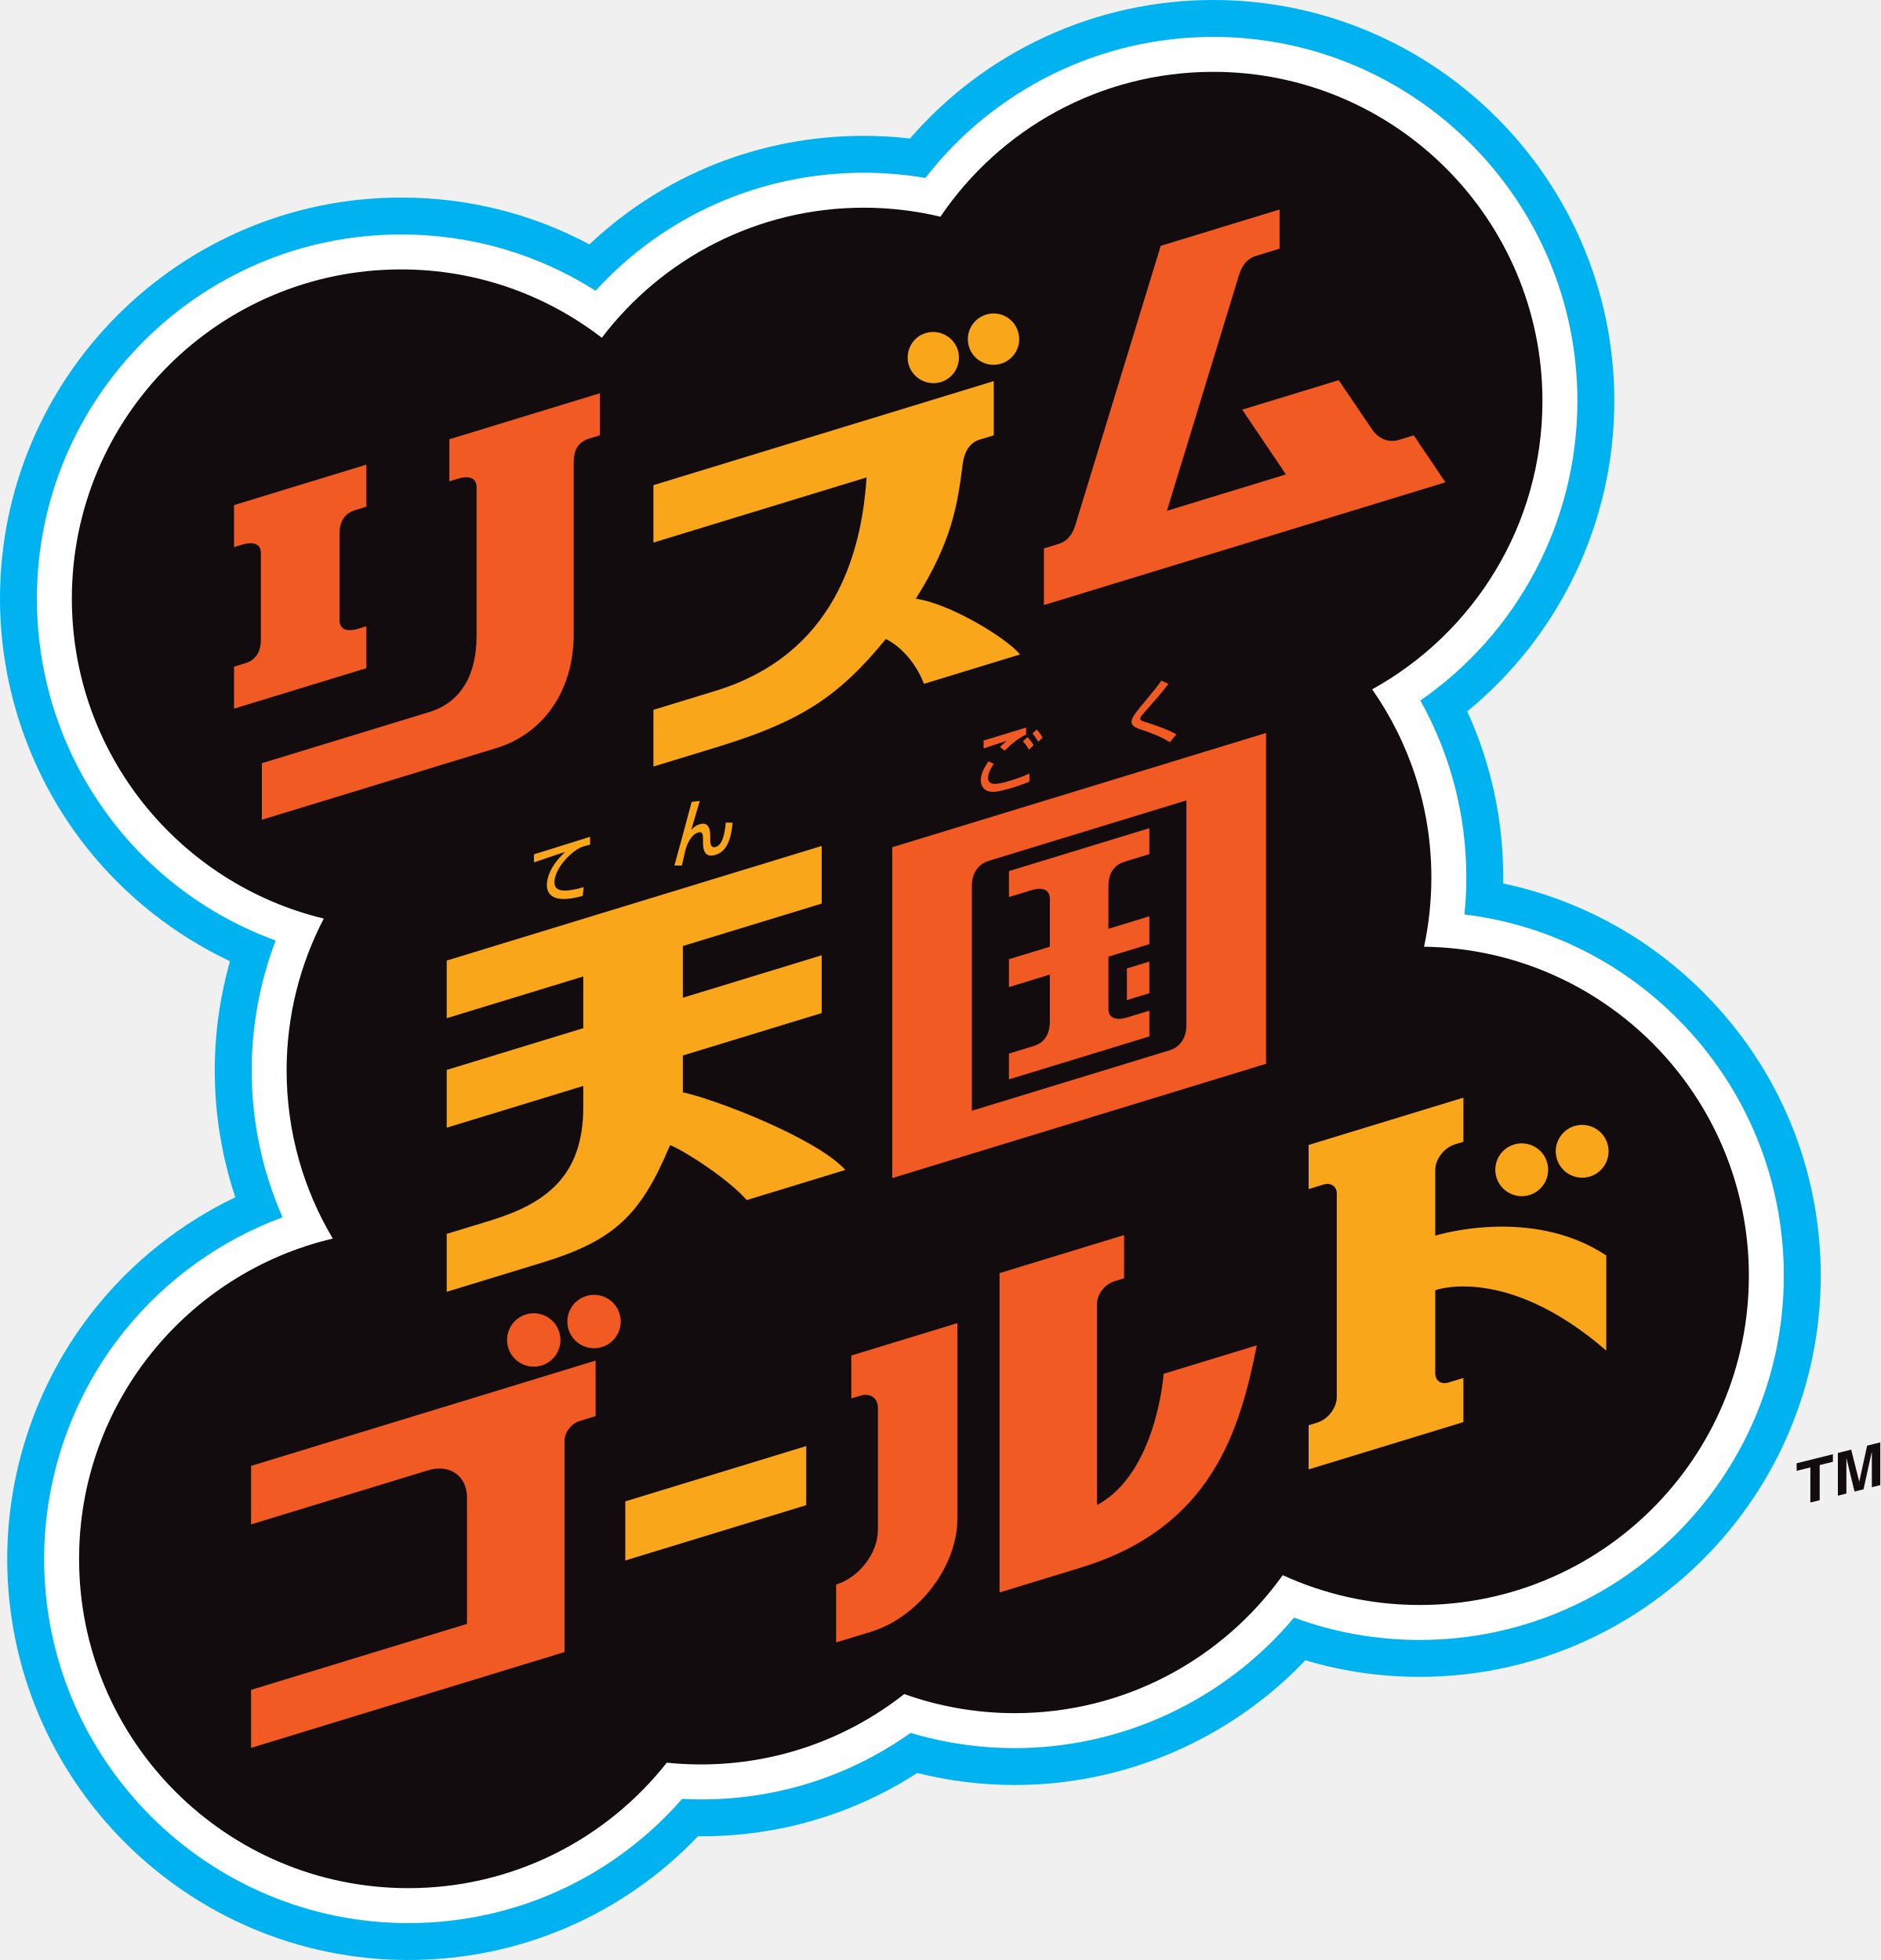
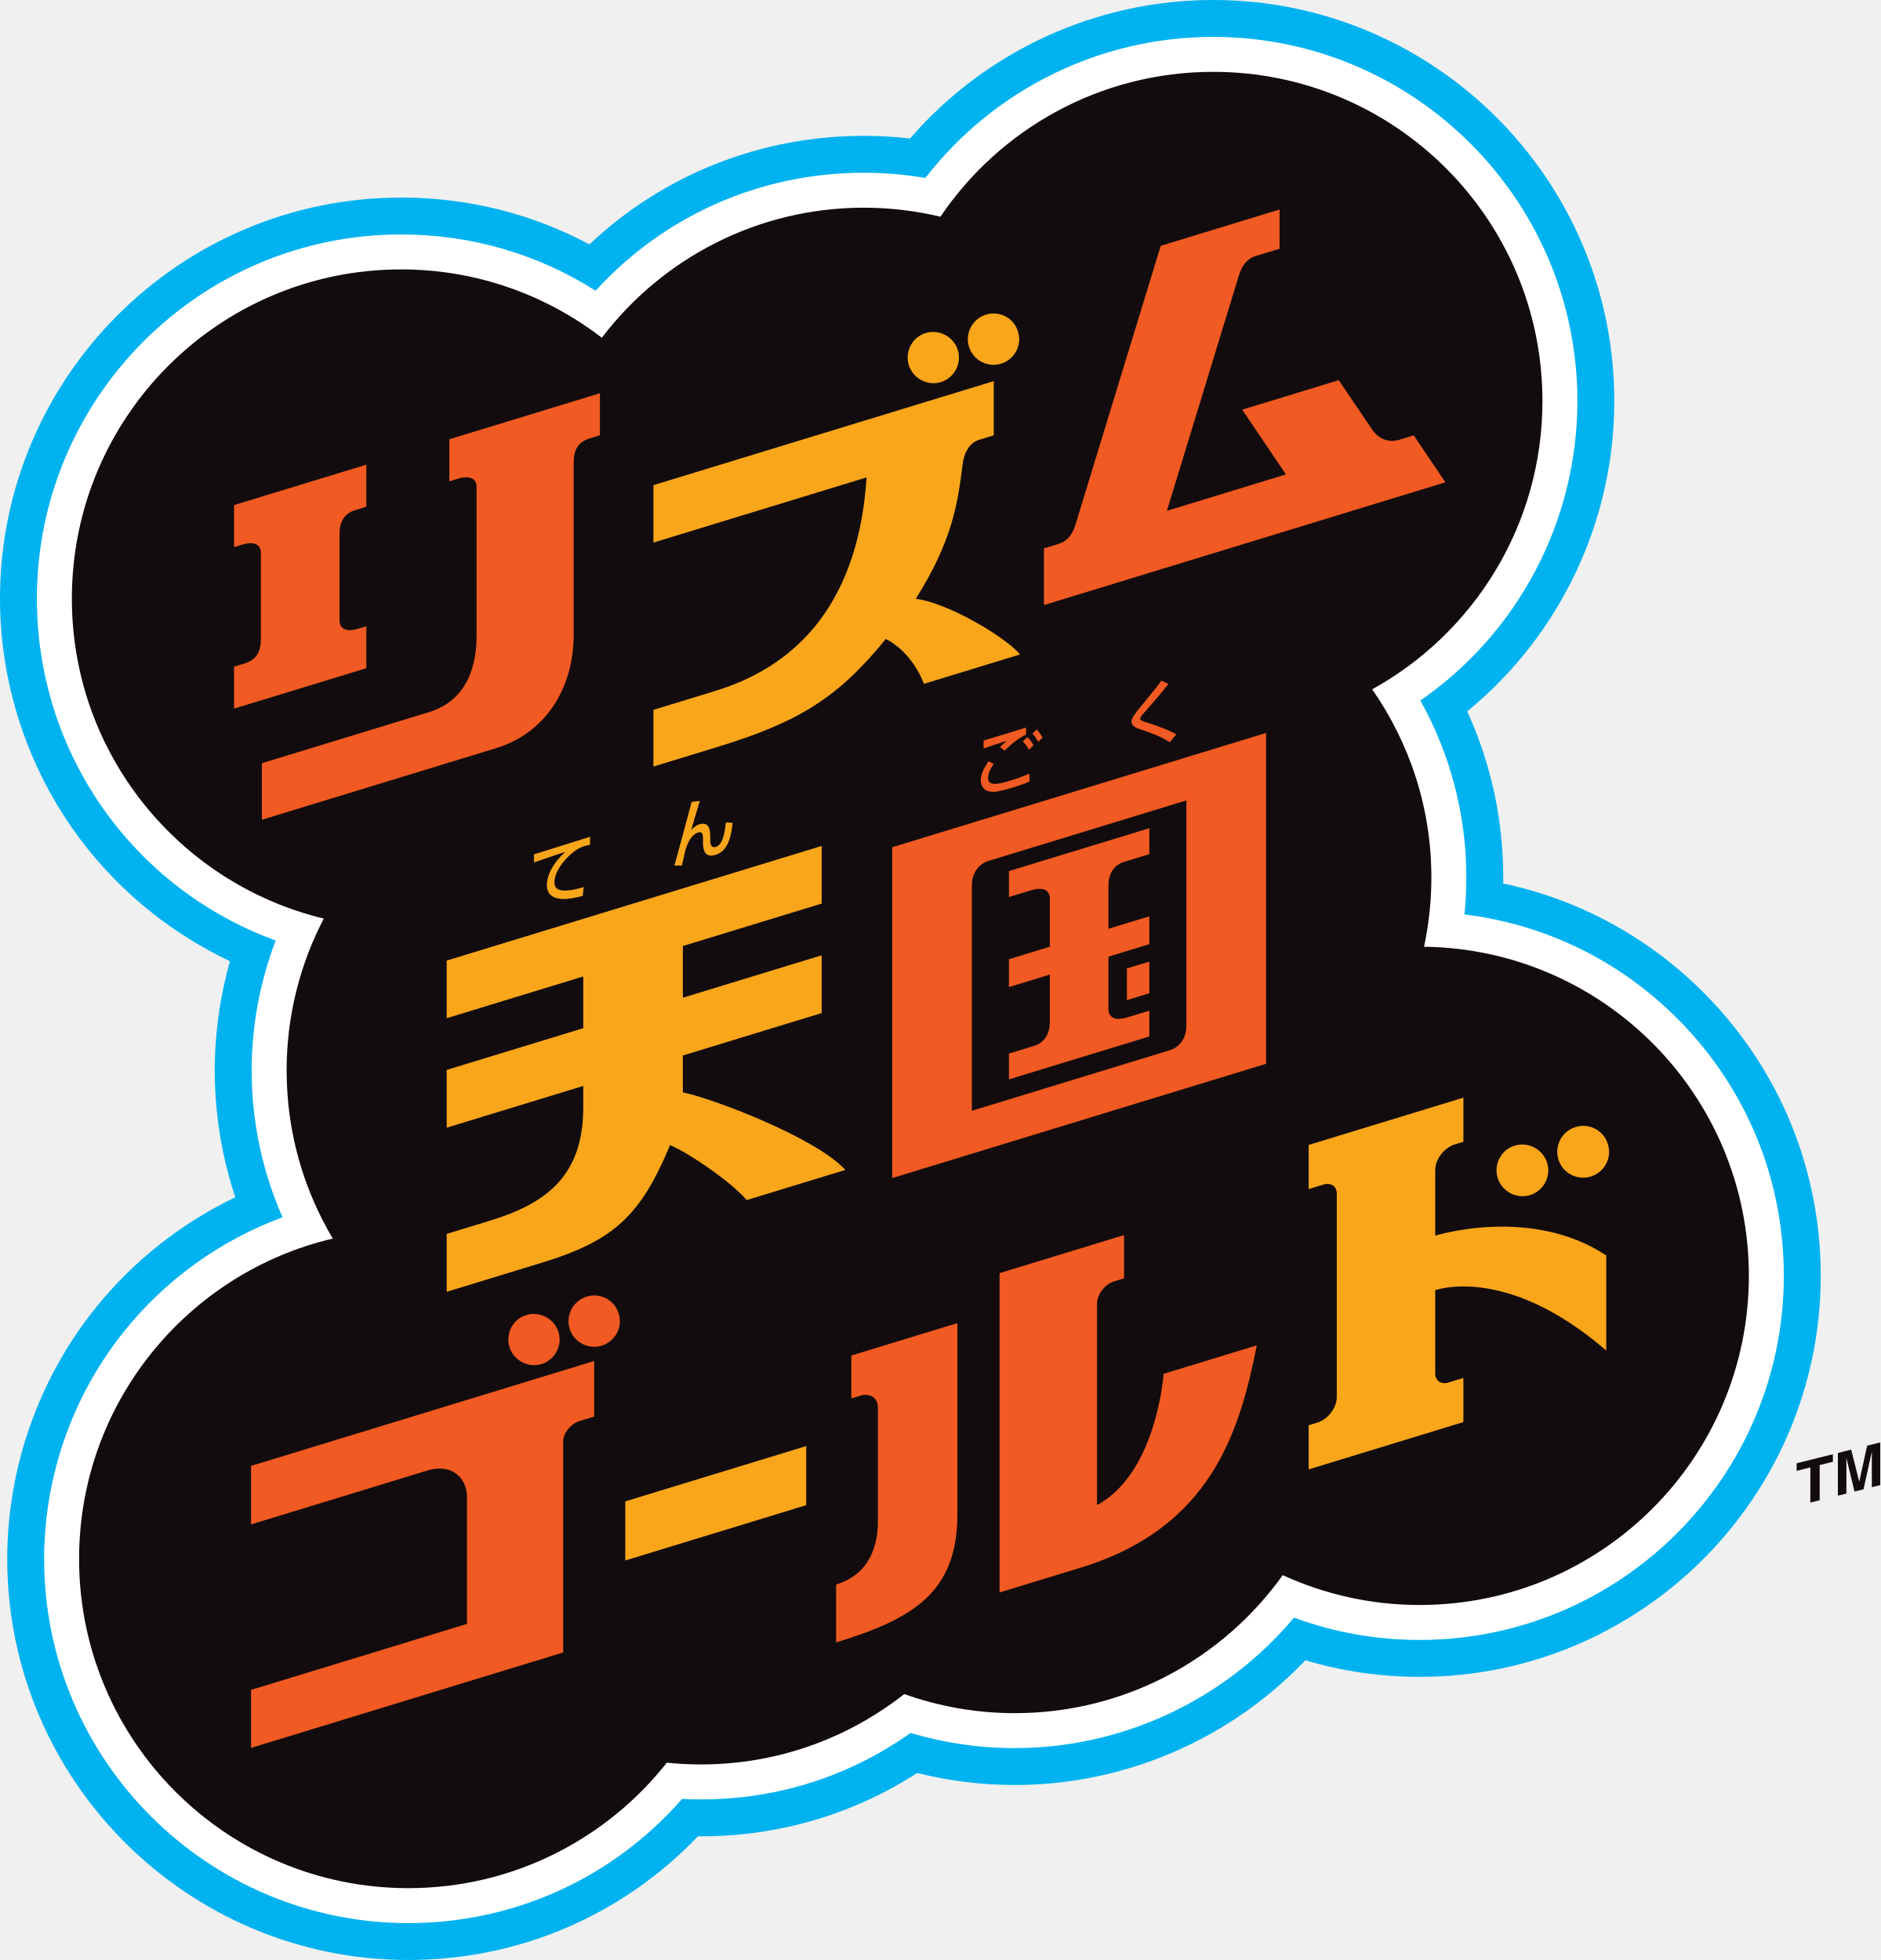
- <svg xmlns="http://www.w3.org/2000/svg" version="1.1" id="svg2" width="666.667" height="695.008" viewBox="0 0 666.667 695.008">
-   <defs id="defs6">
+ <svg xmlns="http://www.w3.org/2000/svg" version="1.1" id="svg1" width="666.667" height="695.008" viewBox="0 0 666.667 695.008">
+   <defs id="defs1">
+     <clipPath clipPathUnits="userSpaceOnUse" id="clipPath2">
+       <path d="M 0,521.256 H 500 V 0 H 0 Z" transform="translate(-453.3925,-256.8999)" id="path2" />
+     </clipPath>
+     <clipPath clipPathUnits="userSpaceOnUse" id="clipPath4">
+       <path d="M 0,521.256 H 500 V 0 H 0 Z" transform="translate(-446.412,-250.0034)" id="path4" />
+     </clipPath>
+     <clipPath clipPathUnits="userSpaceOnUse" id="clipPath6">
+       <path d="M 0,521.256 H 500 V 0 H 0 Z" transform="translate(-378.6815,-269.479)" id="path6" />
+     </clipPath>
+     <clipPath clipPathUnits="userSpaceOnUse" id="clipPath8">
+       <path d="M 0,521.256 H 500 V 0 H 0 Z" transform="translate(-406.8407,-203.4126)" id="path8" />
+     </clipPath>
+     <clipPath clipPathUnits="userSpaceOnUse" id="clipPath10">
+       <path d="M 0,521.256 H 500 V 0 H 0 Z" transform="translate(-309.4306,-155.8921)" id="path10" />
+     </clipPath>
+     <clipPath clipPathUnits="userSpaceOnUse" id="clipPath12">
+       <path d="M 0,521.256 H 500 V 0 H 0 Z" transform="translate(-166.2768,-121.9673)" id="path12" />
+     </clipPath>
+     <clipPath clipPathUnits="userSpaceOnUse" id="clipPath14">
+       <path d="M 0,521.256 H 500 V 0 H 0 Z" transform="translate(-66.7592,-115.8462)" id="path14" />
+     </clipPath>
    <clipPath clipPathUnits="userSpaceOnUse" id="clipPath16">
-       <path d="M 0,521.256 H 500 V 0 H 0 Z" id="path14" />
+       <path d="M 0,521.256 H 500 V 0 H 0 Z" transform="translate(-315.4833,-308.3911)" id="path16" />
+     </clipPath>
+     <clipPath clipPathUnits="userSpaceOnUse" id="clipPath18">
+       <path d="M 0,521.256 H 500 V 0 H 0 Z" transform="translate(-311.1103,-323.8657)" id="path18" />
+     </clipPath>
+     <clipPath clipPathUnits="userSpaceOnUse" id="clipPath20">
+       <path d="M 0,521.256 H 500 V 0 H 0 Z" transform="translate(-264.2724,-318.101)" id="path20" />
+     </clipPath>
+     <clipPath clipPathUnits="userSpaceOnUse" id="clipPath22">
+       <path d="M 0,521.256 H 500 V 0 H 0 Z" transform="translate(-181.5854,-230.7417)" id="path22" />
+     </clipPath>
+     <clipPath clipPathUnits="userSpaceOnUse" id="clipPath24">
+       <path d="M 0,521.256 H 500 V 0 H 0 Z" transform="translate(-186.0942,-308.2436)" id="path24" />
+     </clipPath>
+     <clipPath clipPathUnits="userSpaceOnUse" id="clipPath26">
+       <path d="M 0,521.256 H 500 V 0 H 0 Z" transform="translate(-156.9159,-298.7163)" id="path26" />
+     </clipPath>
+     <clipPath clipPathUnits="userSpaceOnUse" id="clipPath28">
+       <path d="M 0,521.256 H 500 V 0 H 0 Z" transform="translate(-375.9384,-405.4721)" id="path28" />
+     </clipPath>
+     <clipPath clipPathUnits="userSpaceOnUse" id="clipPath30">
+       <path d="M 0,521.256 H 500 V 0 H 0 Z" transform="translate(-243.5258,-362.019)" id="path30" />
+     </clipPath>
+     <clipPath clipPathUnits="userSpaceOnUse" id="clipPath32">
+       <path d="M 0,521.256 H 500 V 0 H 0 Z" transform="translate(-97.4179,-354.7085)" id="path32" />
+     </clipPath>
+     <clipPath clipPathUnits="userSpaceOnUse" id="clipPath34">
+       <path d="M 0,521.256 H 500 V 0 H 0 Z" transform="translate(-497.7616,-125.7339)" id="path34" />
    </clipPath>
  </defs>
-   <g id="g8" transform="matrix(1.333333,0,0,-1.333333,0,695.008)">
-     <g id="g10">
-       <g id="g12" clip-path="url(#clipPath16)">
-         <g id="g18" transform="translate(453.3918,256.8997)">
-           <path d="m 0,0 c -14.854,15.034 -33.424,25.12 -53.662,29.388 0.007,0.528 0.012,1.054 0.012,1.581 0,15.414 -3.275,30.409 -9.576,44.198 24.491,20.06 39.111,50.25 39.111,82.534 0,58.81 -47.846,106.656 -106.656,106.656 -31.173,0 -60.487,-13.572 -80.631,-36.837 -4.075,0.474 -8.167,0.711 -12.25,0.711 -27.581,0 -53.38,-10.351 -73.007,-28.878 -15.317,8.194 -32.347,12.463 -50.077,12.463 -58.81,0 -106.656,-47.845 -106.656,-106.655 0,-24.083 8.261,-47.692 23.262,-66.479 10.197,-12.771 23.248,-23.025 37.893,-29.959 -2.668,-9.432 -4.045,-19.235 -4.045,-29.058 0,-11.511 1.862,-22.895 5.464,-33.713 -14.354,-6.887 -27.154,-16.97 -37.211,-29.496 -15.116,-18.827 -23.441,-42.514 -23.441,-66.699 0,-58.811 47.846,-106.656 106.656,-106.656 29.401,0 56.948,11.875 77.022,32.902 0.266,-0.002 0.532,-0.004 0.797,-0.004 20.679,0 40.367,5.791 57.513,16.838 8.462,-2.124 17.158,-3.197 25.956,-3.197 29.321,0 57.262,12.183 77.258,33.172 9.817,-2.929 19.99,-4.407 30.391,-4.407 58.81,0 106.655,47.846 106.655,106.657 C 30.778,-46.698 19.848,-20.084 0,0" style="fill:#00b3f0;fill-opacity:1;fill-rule:nonzero;stroke:none" id="path20" />
-         </g>
-         <g id="g22" transform="translate(446.4124,250.0032)">
-           <path d="m 0,0 c -15.485,15.672 -35.419,25.423 -56.983,28.056 0.332,3.266 0.499,6.542 0.499,9.81 0,16.633 -4.2,32.73 -12.218,47.087 25.973,17.984 41.754,47.685 41.754,79.645 0,53.399 -43.445,96.843 -96.844,96.843 -30.077,0 -58.246,-13.915 -76.55,-37.52 -5.41,0.927 -10.881,1.395 -16.331,1.395 -27.496,0 -53.044,-11.335 -71.365,-31.383 -15.457,9.819 -33.166,14.968 -51.719,14.968 -53.399,0 -96.843,-43.444 -96.843,-96.843 0,-41.18 25.611,-77.139 63.493,-90.936 -4.196,-10.997 -6.383,-22.762 -6.383,-34.56 0,-13.492 2.816,-26.791 8.211,-39.037 -16.405,-6.058 -31.079,-16.565 -42.119,-30.316 -13.723,-17.091 -21.28,-38.597 -21.28,-60.556 0,-53.399 43.444,-96.843 96.844,-96.843 28.129,0 54.39,11.975 72.815,33.028 22.029,-1.127 43.046,5.015 60.762,17.55 8.98,-2.681 18.278,-4.038 27.71,-4.038 28.687,0 55.923,12.848 74.246,34.703 10.685,-3.945 21.889,-5.939 33.404,-5.939 53.399,0 96.841,43.445 96.841,96.844 C 27.944,-42.4 18.021,-18.236 0,0" style="fill:#ffffff;fill-opacity:1;fill-rule:nonzero;stroke:none" id="path24" />
-         </g>
-         <g id="g26" transform="translate(378.6819,269.4783)">
-           <path d="m 0,0 c 1.269,5.932 1.951,12.081 1.951,18.391 0,18.621 -5.832,35.871 -15.743,50.061 26.991,14.912 45.278,43.652 45.278,76.671 0,48.351 -39.196,87.546 -87.547,87.546 -30.187,0 -56.804,-15.279 -72.543,-38.525 -6.53,1.554 -13.333,2.401 -20.338,2.401 -28.447,0 -53.713,-13.577 -69.704,-34.593 -14.778,11.388 -33.281,18.177 -53.38,18.177 -48.351,0 -87.547,-39.195 -87.547,-87.546 0,-41.27 28.563,-75.848 66.994,-85.098 -6.302,-12.089 -9.885,-25.822 -9.885,-40.399 0,-16.335 4.487,-31.616 12.276,-44.703 -38.666,-9.081 -67.463,-43.768 -67.463,-85.206 0,-48.35 39.196,-87.547 87.547,-87.547 27.886,0 52.708,13.055 68.74,33.368 2.985,-0.308 6.013,-0.468 9.079,-0.468 20.412,0 39.177,7.005 54.066,18.716 9.192,-3.278 19.085,-5.076 29.403,-5.076 29.381,0 55.364,14.49 71.243,36.698 11.09,-5.079 23.411,-7.933 36.405,-7.933 48.352,0 87.548,39.196 87.548,87.548 C 86.38,-39.558 47.811,-0.627 0,0" style="fill:#130c0e;fill-opacity:1;fill-rule:nonzero;stroke:none" id="path28" />
-         </g>
-         <g id="g30" transform="translate(381.6594,192.6331)">
-           <path d="m 0,0 v 17.467 c 0,2.876 2.344,5.93 5.246,6.818 l 2.241,0.686 V 36.704 L -33.666,24.122 V 12.389 l 3.98,1.216 c 1.947,0.595 3.507,-0.492 3.507,-2.401 v -54.125 c 0,-2.876 -2.343,-5.931 -5.247,-6.818 l -2.24,-0.685 v -11.734 l 41.153,12.582 v 11.733 L 3.507,-39.06 C 1.561,-39.654 0,-38.567 0,-36.658 v 22.15 c 0,0 18.817,7.029 45.478,-16.049 V -5.272 C 25.453,8.025 0,0 0,0 m 41.121,15.726 c 3.709,1.133 5.796,5.059 4.662,8.767 -1.134,3.708 -5.058,5.795 -8.767,4.662 -3.708,-1.134 -5.795,-5.059 -4.662,-8.767 1.134,-3.708 5.059,-5.795 8.767,-4.662 M 16.284,15.475 c -1.134,3.708 0.953,7.633 4.661,8.767 3.708,1.133 7.634,-0.954 8.768,-4.662 1.134,-3.708 -0.953,-7.634 -4.662,-8.767 -3.708,-1.134 -7.633,0.954 -8.767,4.662" style="fill:#faa61a;fill-opacity:1;fill-rule:nonzero;stroke:none" id="path32" />
-         </g>
-         <g id="g34" transform="translate(309.4309,155.8919)">
-           <path d="m 0,0 c 0,0 -1.818,-26.432 -17.718,-34.897 v 53.484 c 0,2.557 2.061,5.245 4.618,6.027 l 2.583,0.789 V 36.902 L -43.625,26.78 v -84.925 l 21.577,6.597 c 34.67,10.6 42.277,36.171 46.831,59.125 z m -54.844,13.49 v -51.998 c 0,-12.731 -10.33,-26.224 -23.06,-30.117 l -9.187,-2.809 v 15.394 c 6.156,1.882 11.114,8.375 11.114,14.532 v 32.509 c 0,2.557 -2.055,3.985 -4.618,3.202 l -2.452,-0.75 V 4.868 Z" style="fill:#f15a22;fill-opacity:1;fill-rule:nonzero;stroke:none" id="path36" />
-         </g>
-         <g id="g38" transform="translate(166.2766,121.9671)">
-           <path d="M 0,0 V -15.712 L 48.11,-1.004 V 14.709 Z" style="fill:#faa61a;fill-opacity:1;fill-rule:nonzero;stroke:none" id="path40" />
-         </g>
-         <g id="g42" transform="translate(164.7532,171.8714)">
-           <path d="m 0,0 c -1.146,3.748 -5.113,5.857 -8.861,4.712 -3.748,-1.146 -5.857,-5.113 -4.711,-8.861 1.145,-3.748 5.113,-5.858 8.861,-4.711 C -0.963,-7.715 1.146,-3.747 0,0 m -97.994,-56.025 47.04,14.381 c 5.758,1.76 10.383,-1.467 10.383,-7.207 v -33.631 l -57.423,-17.556 v -15.42 l 83.356,25.485 v 56.176 c 10e-4,2.218 1.792,4.594 4.044,5.282 l 4.227,1.292 v 14.767 l -91.627,-28.013 z m 68.393,46.975 c -1.146,3.748 0.964,7.716 4.712,8.862 3.748,1.145 7.715,-0.964 8.861,-4.711 1.146,-3.748 -0.964,-7.716 -4.712,-8.862 -3.748,-1.146 -7.715,0.964 -8.861,4.711" style="fill:#f15a22;fill-opacity:1;fill-rule:nonzero;stroke:none" id="path44" />
-         </g>
-         <g id="g46" transform="translate(315.4836,308.3914)">
-           <path d="m 0,0 -52.536,-16.062 c -2.824,-0.854 -4.508,-3.33 -4.508,-6.57 v -59.903 l 52.535,16.062 c 2.613,0.783 4.509,3.1 4.509,6.57 z m 21.185,17.934 v -87.982 l -99.404,-30.39 v 87.982 z M -9.853,-51.284 v 8.417 l -5.965,-1.823 v -8.418 z m 0,-11.491 -37.329,-11.413 v 6.856 l 6.59,2.015 c 2.692,0.823 4.287,2.968 4.287,6.519 v 12.479 l -10.877,-3.325 v 7.408 l 10.877,3.326 v 12.779 c 0,1.483 -0.892,3.479 -5,2.223 l -5.877,-1.797 v 6.903 L -9.853,-7.39 v -6.902 l -6.517,-1.992 c -2.784,-0.852 -4.359,-2.927 -4.359,-6.526 v -11.338 l 10.876,3.325 v -7.408 l -10.876,-3.326 v -13.92 c 0,-2.191 1.683,-3.253 5.073,-2.217 l 5.803,1.775 z" style="fill:#f15a22;fill-opacity:1;fill-rule:nonzero;stroke:none" id="path48" />
-         </g>
-         <g id="g50" transform="translate(311.1106,323.8655)">
-           <path d="m 0,0 c -2.99,1.767 -4.459,2.257 -8.4,3.616 -0.816,0.299 -1.822,0.842 -1.822,1.821 0,0.952 0.979,2.257 2.148,3.67 4.621,5.574 4.703,5.737 5.79,7.259 l 1.876,-0.87 C -2.963,12.261 -3.426,11.772 -7.286,7.368 -7.667,6.96 -7.911,6.579 -7.911,6.253 c 0,-0.489 0.815,-0.734 1.305,-0.87 2.447,-0.707 6.633,-2.257 8.292,-3.289 z" style="fill:#f15a22;fill-opacity:1;fill-rule:nonzero;stroke:none" id="path52" />
-         </g>
-         <g id="g54" transform="translate(264.2727,318.1009)">
-           <path d="m 0,0 c -1.477,-1.986 -1.53,-3.408 -1.53,-3.757 0,-2.442 3.328,-1.476 5.904,-0.698 1.69,0.51 3.408,1.101 5.072,1.879 L 9.5,-4.669 C 8.909,-4.965 7.702,-5.475 5.019,-6.307 1.61,-7.326 0.134,-7.622 -1.342,-7.299 c -1.208,0.268 -2.12,1.422 -2.12,2.898 0,1.744 0.778,3.14 2.039,5.099 z M 8.588,9.662 V 7.81 C 6.414,6.736 4.857,5.475 2.871,3.516 L 1.637,4.482 C 2.2,5.072 2.308,5.18 3.435,6.092 L 3.408,6.119 C 1.073,5.368 -1.315,4.616 -2.711,4.106 v 2.121 c 0.51,0.133 2.657,0.777 3.543,1.046 z m 3.22,-3.785 c -0.751,1.342 -1.261,1.906 -1.53,2.201 l 1.127,1.073 C 12.157,8.374 12.693,7.488 12.989,7.004 Z M 9.366,3.784 C 8.775,4.777 8.427,5.26 7.729,5.985 L 8.937,7.112 C 9.634,6.468 10.198,5.636 10.573,4.938 Z" style="fill:#f15a22;fill-opacity:1;fill-rule:nonzero;stroke:none" id="path56" />
-         </g>
-         <g id="g58" transform="translate(181.5857,230.742)">
-           <path d="M 0,0 V 9.809 L 36.916,21.095 V 36.458 L 0,25.171 V 38.927 L 36.916,50.213 V 65.538 L -62.795,35.053 V 19.729 l 36.314,11.102 V 17.075 L -62.795,5.973 V -9.39 l 36.314,11.103 v -5.68 c 0,-18.193 -9.797,-25.552 -24.677,-30.112 l -11.637,-3.557 v -15.397 l 25.345,7.749 c 19.468,5.943 26.331,12.842 34.046,31.258 4.234,-1.683 15.734,-9.265 20.398,-14.612 l 26.214,8.013 C 35.365,-11.969 7.476,-1.465 0,0" style="fill:#faa61a;fill-opacity:1;fill-rule:nonzero;stroke:none" id="path60" />
-         </g>
-         <g id="g62" transform="translate(186.094,308.2439)">
-           <path d="m 0,0 c -0.374,-1.255 -1.976,-6.568 -2.27,-7.663 l 0.027,-0.026 c 0.347,0.4 1.015,1.121 2.19,1.495 2.723,0.801 2.829,-1.923 2.829,-3.418 v -0.801 c 0,-0.56 0,-2.242 1.469,-1.815 1.655,0.48 2.349,3.07 2.67,6.488 L 8.73,-5.794 c -0.454,-4.245 -1.415,-7.609 -4.645,-8.57 -3.204,-0.961 -3.231,2.269 -3.231,3.311 v 0.64 c 0,1.202 0.027,2.43 -1.281,2.03 -1.709,-0.508 -2.75,-2.537 -3.364,-4.539 -0.16,-0.694 -0.828,-3.658 -0.988,-4.272 l -1.976,0.027 c 1.015,3.551 3.444,12.628 4.592,16.926 z" style="fill:#faa61a;fill-opacity:1;fill-rule:nonzero;stroke:none" id="path64" />
-         </g>
-         <g id="g66" transform="translate(156.9163,298.7161)">
-           <path d="m 0,0 v -2.127 c -0.458,-0.081 -0.889,-0.162 -1.75,-0.431 -2.936,-0.862 -7.702,-5.736 -7.729,-9.506 -0.027,-2.127 1.777,-2.262 2.989,-2.235 1.077,0.027 2.639,0.269 4.793,0.915 l -0.269,-2.343 c -1.75,-0.458 -3.77,-0.888 -5.467,-0.808 -1.885,0.055 -4.066,0.862 -4.066,3.744 0.027,1.562 0.673,4.874 4.847,8.725 l -0.027,0.027 c -3.823,-1.266 -4.281,-1.4 -8.24,-2.774 v 2.154 c 0.7,0.189 5.655,1.751 7.702,2.397 z" style="fill:#faa61a;fill-opacity:1;fill-rule:nonzero;stroke:none" id="path68" />
-         </g>
-         <g id="g70" transform="translate(375.9377,405.4724)">
-           <path d="m 0,0 -3.87,-1.183 c -2.532,-0.782 -5.32,-0.028 -7.244,2.814 l -8.829,13.046 -25.66,-7.844 11.618,-17.223 -31.648,-9.676 19.154,62.65 c 0.837,2.738 2.327,4.455 4.367,5.094 l 6.439,1.968 v 10.421 l -31.605,-9.663 -22.743,-74.389 c -0.881,-2.882 -2.585,-4.327 -4.398,-4.882 l -3.919,-1.198 v -15.063 l 106.762,32.64 z" style="fill:#f15a22;fill-opacity:1;fill-rule:nonzero;stroke:none" id="path72" />
-         </g>
-         <g id="g74" transform="translate(243.5256,362.0188)">
-           <path d="m 0,0 c 9.719,15.411 11.096,25.107 12.469,35.788 0.48,3.864 2.319,5.861 4.399,6.497 l 3.867,1.183 V 57.879 L -69.764,30.211 V 14.944 l 56.677,17.328 c -1.306,-20.141 -8.535,-47.097 -40.263,-56.797 l -16.414,-5.018 v -15.075 l 16.778,5.131 c 21.717,6.638 32.202,13.017 45.01,28.788 3.306,-1.606 7.676,-5.54 10.153,-11.924 l 25.541,7.809 C 24.123,-10.4 8.854,-1.168 0,0 m 6.646,57.616 c 3.649,1.134 5.605,4.932 4.541,8.511 -1.134,3.58 -4.933,5.605 -8.512,4.541 -3.65,-1.064 -5.605,-4.932 -4.541,-8.511 1.134,-3.579 4.933,-5.605 8.512,-4.541 m 7.489,9.432 c -1.065,3.579 0.891,7.378 4.541,8.513 3.578,1.134 7.447,-0.892 8.511,-4.541 1.134,-3.579 -0.891,-7.378 -4.541,-8.512 -3.579,-1.064 -7.377,0.891 -8.511,4.54" style="fill:#faa61a;fill-opacity:1;fill-rule:nonzero;stroke:none" id="path76" />
-         </g>
-         <g id="g78" transform="translate(97.4182,354.7088)">
-           <path d="m 0,0 -2.13,-0.651 c -3.358,-1.027 -5.004,0.089 -5.004,2.201 v 22.977 c 0,3.088 1.122,5.433 4.245,6.388 L 0,31.798 V 42.976 L -35.179,32.22 V 21.044 l 2.137,0.652 c 3.368,1.03 4.998,-0.081 4.998,-2.18 V -3.461 c 0,-3.117 -1.124,-5.456 -4.239,-6.409 l -2.896,-0.885 V -21.91 L 0,-11.155 Z M 62.111,61.965 V 50.788 L 59.373,49.95 C 56.214,48.985 55.138,46.744 55.138,43.582 V -2.161 c 0,-14.969 -8.04,-26.454 -20.645,-30.264 l -62.27,-19.038 v 15.037 l 44.529,13.614 c 8.555,2.627 12.558,10.061 12.558,20.166 v 39.701 c 0,2.1 -1.638,3.204 -5.001,2.175 l -2.234,-0.683 v 11.178 z" style="fill:#f15a22;fill-opacity:1;fill-rule:nonzero;stroke:none" id="path80" />
-         </g>
-         <g id="g82" transform="translate(497.762,125.7337)">
-           <path d="M 0,0 V 9.492 L -2.213,-0.552 -4.608,-1.149 -6.769,7.805 V -1.687 L -9.033,-2.252 V 9.111 l 3.538,0.882 2.134,-8.481 0.026,0.007 2.081,9.532 3.492,0.87 V 0.558 Z m -16.353,-4.077 v 9.348 l -3.643,-0.909 v 2.009 l 9.637,2.402 V 6.765 L -13.871,5.89 v -9.348 z" style="fill:#130c0e;fill-opacity:1;fill-rule:nonzero;stroke:none" id="path84" />
-         </g>
-       </g>
-     </g>
+   <g id="layer-MC0">
+     <path id="path1" d="m 0,0 c -14.855,15.033 -33.425,25.12 -53.663,29.388 0.008,0.527 0.012,1.054 0.012,1.581 0,15.414 -3.274,30.409 -9.576,44.199 24.492,20.059 39.112,50.249 39.112,82.533 0,58.81 -47.846,106.655 -106.657,106.655 -31.173,0 -60.486,-13.572 -80.631,-36.836 -4.074,0.473 -8.167,0.711 -12.25,0.711 -27.581,0 -53.38,-10.351 -73.006,-28.878 -15.318,8.194 -32.348,12.463 -50.078,12.463 -58.81,0 -106.656,-47.845 -106.656,-106.655 0,-24.083 8.262,-47.692 23.262,-66.479 10.197,-12.771 23.248,-23.026 37.893,-29.959 -2.668,-9.433 -4.045,-19.236 -4.045,-29.058 0,-11.511 1.862,-22.895 5.465,-33.713 -14.354,-6.887 -27.155,-16.97 -37.212,-29.496 -15.116,-18.827 -23.44,-42.514 -23.44,-66.699 0,-58.811 47.845,-106.656 106.655,-106.656 29.402,0 56.949,11.875 77.023,32.902 0.266,-0.002 0.531,-0.004 0.797,-0.004 20.679,0 40.366,5.791 57.512,16.838 8.463,-2.124 17.158,-3.197 25.956,-3.197 29.321,0 57.262,12.183 77.259,33.172 9.816,-2.929 19.989,-4.408 30.39,-4.408 58.81,0 106.655,47.847 106.655,106.658 C 30.777,-46.698 19.847,-20.085 0,0" style="fill:#00b3f0;fill-opacity:1;fill-rule:nonzero;stroke:none" transform="matrix(1.333333,0,0,-1.333333,604.5233,352.4748)" clip-path="url(#clipPath2)" />
+     <path id="path3" d="m 0,0 c -15.484,15.672 -35.418,25.423 -56.983,28.057 0.333,3.264 0.5,6.541 0.5,9.808 0,16.633 -4.2,32.731 -12.219,47.087 25.973,17.985 41.754,47.686 41.754,79.646 0,53.399 -43.444,96.842 -96.844,96.842 -30.077,0 -58.246,-13.914 -76.55,-37.519 -5.41,0.927 -10.881,1.394 -16.331,1.394 -27.496,0 -53.044,-11.334 -71.365,-31.382 -15.457,9.819 -33.165,14.967 -51.718,14.967 -53.4,0 -96.844,-43.443 -96.844,-96.842 0,-41.18 25.611,-77.139 63.493,-90.936 -4.196,-10.997 -6.383,-22.762 -6.383,-34.56 0,-13.492 2.816,-26.791 8.212,-39.037 -16.406,-6.058 -31.08,-16.565 -42.12,-30.316 -13.723,-17.091 -21.28,-38.597 -21.28,-60.556 0,-53.399 43.444,-96.843 96.844,-96.843 28.129,0 54.391,11.975 72.815,33.027 22.03,-1.126 43.047,5.015 60.763,17.551 8.979,-2.682 18.277,-4.038 27.709,-4.038 28.688,0 55.923,12.848 74.246,34.703 10.685,-3.945 21.889,-5.939 33.404,-5.939 53.399,0 96.841,43.444 96.841,96.844 C 27.944,-42.401 18.021,-18.236 0,0" style="fill:#ffffff;fill-opacity:1;fill-rule:nonzero;stroke:none" transform="matrix(1.333333,0,0,-1.333333,595.216,361.6701)" clip-path="url(#clipPath4)" />
+     <path id="path5" d="m 0,0 c 1.269,5.932 1.951,12.08 1.951,18.391 0,18.621 -5.831,35.871 -15.743,50.06 26.992,14.912 45.278,43.652 45.278,76.671 0,48.351 -39.196,87.547 -87.547,87.547 -30.187,0 -56.804,-15.279 -72.543,-38.525 -6.529,1.553 -13.333,2.4 -20.338,2.4 -28.447,0 -53.713,-13.576 -69.704,-34.593 -14.777,11.389 -33.281,18.178 -53.38,18.178 -48.351,0 -87.547,-39.196 -87.547,-87.547 0,-41.269 28.564,-75.848 66.994,-85.098 -6.302,-12.088 -9.884,-25.822 -9.884,-40.398 0,-16.335 4.486,-31.616 12.276,-44.703 -38.667,-9.081 -67.464,-43.769 -67.464,-85.206 0,-48.351 39.196,-87.547 87.547,-87.547 27.886,0 52.709,13.054 68.741,33.367 2.985,-0.308 6.012,-0.469 9.079,-0.469 20.412,0 39.177,7.006 54.065,18.717 9.192,-3.277 19.086,-5.076 29.403,-5.076 29.382,0 55.364,14.49 71.243,36.698 11.09,-5.079 23.411,-7.932 36.406,-7.932 48.351,0 87.547,39.196 87.547,87.547 C 86.38,-39.559 47.811,-0.628 0,0" style="fill:#130c0e;fill-opacity:1;fill-rule:nonzero;stroke:none" transform="matrix(1.333333,0,0,-1.333333,504.9087,335.7027)" clip-path="url(#clipPath6)" />
+     <path id="path7" d="M 0,0 C 3.683,1.145 5.656,4.979 4.583,8.591 3.438,12.203 -0.396,14.247 -4.008,13.174 -7.691,12.1 -9.665,8.195 -8.591,4.583 -7.446,0.971 -3.612,-1.073 0,0 m 7.558,9.521 c -1.075,3.612 0.899,7.445 4.583,8.59 3.611,1.145 7.516,-0.9 8.59,-4.583 1.145,-3.612 -0.9,-7.446 -4.583,-8.591 -3.612,-1.074 -7.446,0.9 -8.59,4.584 m -32.74,-20.3 V 6.687 c 0,2.876 2.344,5.931 5.247,6.819 l 2.242,0.685 V 25.925 L -58.848,13.343 V 1.609 l 3.981,1.217 c 1.947,0.595 3.507,-0.492 3.507,-2.401 V -53.7 c 0,-2.876 -2.344,-5.931 -5.246,-6.819 l -2.242,-0.685 v -11.734 l 41.154,12.583 v 11.733 l -3.981,-1.217 c -1.946,-0.595 -3.507,0.492 -3.507,2.401 v 22.151 c 0,0 18.819,7.027 45.478,-16.049 v 25.284 c -20.025,13.298 -45.478,5.273 -45.478,5.273" style="fill:#faa61a;fill-opacity:1;fill-rule:nonzero;stroke:none" transform="matrix(1.333333,0,0,-1.333333,542.4543,423.7912)" clip-path="url(#clipPath8)" />
+     <path id="path9" d="m 0,0 c 0,0 -1.818,-26.433 -17.717,-34.898 v 53.485 c 0,2.557 2.061,5.245 4.617,6.026 l 2.583,0.79 V 36.902 L -43.625,26.78 v -84.925 l 21.578,6.597 c 34.67,10.6 42.277,36.171 46.83,59.125 z m -54.843,13.49 v -50.878 c 0,-20.757 -11.837,-27.805 -32.248,-34.046 v 15.394 c 9.093,2.779 11.115,10.614 11.115,16.771 V -9 c 0,2.558 -2.056,3.986 -4.618,3.203 l -2.453,-0.75 V 4.868 Z" style="fill:#f15a22;fill-opacity:1;fill-rule:nonzero;stroke:none" transform="matrix(1.333333,0,0,-1.333333,412.5741,487.1519)" clip-path="url(#clipPath10)" />
+     <path id="path11" d="M 0,0 V -15.713 L 48.11,-1.004 V 14.709 Z" style="fill:#faa61a;fill-opacity:1;fill-rule:nonzero;stroke:none" transform="matrix(1.333333,0,0,-1.333333,221.7024,532.3849)" clip-path="url(#clipPath12)" />
+     <path id="path13" d="m 0,0 47.04,14.381 c 5.757,1.761 10.383,-1.467 10.383,-7.206 V -26.457 L 0,-44.014 v -15.419 l 83.001,25.376 v 56.178 c 0,2.218 2.146,4.7 4.399,5.39 l 3.849,1.176 V 43.454 L 0,15.557 Z m 77.221,42.635 c 3.649,1.134 5.605,4.932 4.541,8.511 -1.135,3.58 -4.933,5.605 -8.512,4.542 -3.649,-1.065 -5.605,-4.934 -4.541,-8.513 1.134,-3.578 4.933,-5.605 8.512,-4.54 m 16,4.891 c -3.579,-1.064 -7.377,0.892 -8.512,4.541 -1.063,3.579 0.892,7.377 4.541,8.512 3.579,1.134 7.448,-0.891 8.512,-4.541 1.134,-3.579 -0.892,-7.378 -4.541,-8.512" style="fill:#f15a22;fill-opacity:1;fill-rule:nonzero;stroke:none" transform="matrix(1.333333,0,0,-1.333333,89.01227,540.5464)" clip-path="url(#clipPath14)" />
+     <path id="path15" d="m 0,0 -52.536,-16.062 c -2.824,-0.854 -4.508,-3.33 -4.507,-6.57 v -59.903 l 52.535,16.062 C -1.895,-65.689 0,-63.372 0,-59.902 Z m 21.185,17.935 v -87.982 l -99.403,-30.391 v 87.982 z M -9.853,-51.284 v 8.418 l -5.965,-1.824 v -8.417 z m 0,-11.491 -37.328,-11.413 v 6.857 l 6.59,2.015 c 2.692,0.822 4.286,2.967 4.286,6.518 v 12.48 l -10.876,-3.326 v 7.409 l 10.876,3.325 v 12.779 c 0,1.483 -0.892,3.48 -5,2.224 l -5.876,-1.797 v 6.902 L -9.853,-7.39 v -6.902 l -6.517,-1.992 c -2.784,-0.852 -4.359,-2.927 -4.359,-6.526 v -11.338 l 10.876,3.325 v -7.408 l -10.876,-3.326 v -13.92 c 0,-2.191 1.683,-3.252 5.073,-2.216 l 5.803,1.774 z" style="fill:#f15a22;fill-opacity:1;fill-rule:nonzero;stroke:none" transform="matrix(1.333333,0,0,-1.333333,420.6444,283.8199)" clip-path="url(#clipPath16)" />
+     <path id="path17" d="m 0,0 c -2.99,1.768 -4.458,2.257 -8.4,3.616 -0.816,0.299 -1.822,0.843 -1.822,1.821 0,0.952 0.979,2.256 2.148,3.67 4.621,5.574 4.703,5.737 5.791,7.259 l 1.875,-0.87 C -2.963,12.261 -3.425,11.771 -7.286,7.367 -7.666,6.96 -7.911,6.579 -7.911,6.253 c 0,-0.489 0.816,-0.734 1.305,-0.87 2.447,-0.707 6.633,-2.257 8.292,-3.289 z" style="fill:#f15a22;fill-opacity:1;fill-rule:nonzero;stroke:none" transform="matrix(1.333333,0,0,-1.333333,414.8137,263.1871)" clip-path="url(#clipPath18)" />
+     <path id="path19" d="m 0,0 c -1.476,-1.986 -1.53,-3.408 -1.53,-3.757 0,-2.442 3.328,-1.476 5.905,-0.698 1.69,0.51 3.408,1.101 5.072,1.879 L 9.5,-4.67 C 8.91,-4.965 7.702,-5.475 5.019,-6.307 1.61,-7.326 0.134,-7.622 -1.342,-7.3 c -1.207,0.269 -2.12,1.423 -2.12,2.899 0,1.744 0.778,3.139 2.04,5.098 z M 8.588,9.661 V 7.81 C 6.414,6.736 4.857,5.475 2.872,3.516 L 1.637,4.481 C 2.201,5.072 2.308,5.18 3.435,6.092 L 3.408,6.119 C 1.074,5.367 -1.315,4.616 -2.71,4.106 v 2.121 c 0.509,0.133 2.656,0.778 3.542,1.045 z m 3.221,-3.784 c -0.752,1.342 -1.262,1.905 -1.53,2.201 l 1.127,1.073 C 12.157,8.373 12.694,7.487 12.989,7.005 Z M 9.366,3.784 C 8.776,4.777 8.427,5.26 7.729,5.984 L 8.937,7.111 C 9.635,6.468 10.198,5.636 10.574,4.937 Z" style="fill:#f15a22;fill-opacity:1;fill-rule:nonzero;stroke:none" transform="matrix(1.333333,0,0,-1.333333,352.3632,270.8733)" clip-path="url(#clipPath20)" />
+     <path id="path21" d="M 0,0 V 9.809 L 36.917,21.096 36.916,36.458 0,25.171 V 38.927 L 36.916,50.214 V 65.538 L -62.795,35.053 V 19.729 L -26.48,30.831 V 17.075 L -62.795,5.973 V -9.39 L -26.48,1.713 v -5.681 c 0,-18.191 -9.798,-25.551 -24.677,-30.11 l -11.638,-3.558 v -15.396 l 25.346,7.749 c 19.467,5.942 26.33,12.842 34.046,31.257 4.233,-1.683 15.734,-9.265 20.398,-14.613 l 26.213,8.015 C 35.365,-11.97 7.476,-1.465 0,0" style="fill:#faa61a;fill-opacity:1;fill-rule:nonzero;stroke:none" transform="matrix(1.333333,0,0,-1.333333,242.1139,387.3524)" clip-path="url(#clipPath22)" />
+     <path id="path23" d="m 0,0 c -0.374,-1.255 -1.976,-6.567 -2.27,-7.662 l 0.027,-0.027 c 0.347,0.401 1.014,1.122 2.189,1.495 2.723,0.801 2.83,-1.922 2.83,-3.417 v -0.801 c 0,-0.561 0,-2.243 1.469,-1.816 1.655,0.481 2.349,3.071 2.67,6.488 L 8.73,-5.794 c -0.454,-4.244 -1.415,-7.608 -4.646,-8.569 -3.203,-0.962 -3.23,2.268 -3.23,3.31 v 0.641 c 0,1.201 0.027,2.43 -1.281,2.029 -1.709,-0.508 -2.75,-2.537 -3.365,-4.539 -0.16,-0.694 -0.827,-3.657 -0.987,-4.271 l -1.976,0.026 c 1.015,3.551 3.444,12.628 4.592,16.927 z" style="fill:#faa61a;fill-opacity:1;fill-rule:nonzero;stroke:none" transform="matrix(1.333333,0,0,-1.333333,248.1256,284.0165)" clip-path="url(#clipPath24)" />
+     <path id="path25" d="m 0,0 v -2.127 c -0.458,-0.081 -0.889,-0.162 -1.75,-0.432 -2.936,-0.861 -7.702,-5.735 -7.729,-9.505 -0.027,-2.127 1.777,-2.262 2.989,-2.236 1.077,0.028 2.639,0.27 4.794,0.916 l -0.27,-2.343 c -1.75,-0.458 -3.77,-0.888 -5.466,-0.807 -1.885,0.054 -4.067,0.861 -4.067,3.743 0.027,1.562 0.674,4.874 4.848,8.725 l -0.027,0.027 c -3.824,-1.266 -4.282,-1.4 -8.24,-2.774 v 2.154 c 0.699,0.188 5.654,1.751 7.701,2.397 z" style="fill:#faa61a;fill-opacity:1;fill-rule:nonzero;stroke:none" transform="matrix(1.333333,0,0,-1.333333,209.2212,296.7196)" clip-path="url(#clipPath26)" />
+     <path id="path27" d="m 0,0 -3.87,-1.183 c -2.533,-0.781 -5.32,-0.028 -7.244,2.815 l -8.83,13.046 -25.659,-7.845 11.617,-17.223 -31.647,-9.675 19.154,62.65 c 0.837,2.737 2.326,4.454 4.366,5.093 l 6.439,1.968 v 10.421 l -31.605,-9.663 -22.743,-74.389 c -0.881,-2.881 -2.585,-4.327 -4.398,-4.881 l -3.918,-1.198 V -45.128 L 8.423,-12.487 Z" style="fill:#f15a22;fill-opacity:1;fill-rule:nonzero;stroke:none" transform="matrix(1.333333,0,0,-1.333333,501.2512,154.3785)" clip-path="url(#clipPath28)" />
+     <path id="path29" d="m 0,0 c 9.718,15.41 11.095,25.107 12.469,35.787 0.48,3.865 2.319,5.862 4.399,6.498 l 3.867,1.183 V 57.879 L -69.764,30.211 V 14.944 l 56.677,17.327 c -1.306,-20.14 -8.535,-47.096 -40.263,-56.796 l -16.414,-5.019 v -15.074 l 16.778,5.131 c 21.717,6.638 32.202,13.017 45.01,28.788 3.306,-1.607 7.676,-5.54 10.153,-11.924 l 25.541,7.809 C 24.123,-10.4 8.854,-1.168 0,0 m 6.646,57.615 c 3.649,1.135 5.604,4.934 4.541,8.513 -1.135,3.578 -4.933,5.604 -8.512,4.54 -3.65,-1.064 -5.605,-4.933 -4.541,-8.512 1.134,-3.579 4.933,-5.604 8.512,-4.541 m 7.488,9.433 c -1.064,3.579 0.892,7.378 4.541,8.513 3.579,1.133 7.448,-0.892 8.512,-4.541 1.134,-3.58 -0.892,-7.378 -4.541,-8.512 -3.579,-1.065 -7.377,0.891 -8.512,4.54" style="fill:#faa61a;fill-opacity:1;fill-rule:nonzero;stroke:none" transform="matrix(1.333333,0,0,-1.333333,324.7011,212.316)" clip-path="url(#clipPath30)" />
+     <path id="path31" d="m 0,0 -2.13,-0.65 c -3.358,-1.028 -5.004,0.088 -5.004,2.201 v 22.976 c 0,3.088 1.122,5.434 4.245,6.388 L 0,31.799 V 42.976 L -35.178,32.221 V 21.044 l 2.136,0.652 c 3.368,1.031 4.998,-0.081 4.998,-2.18 V -3.461 c 0,-3.117 -1.124,-5.456 -4.239,-6.408 l -2.895,-0.886 V -21.909 L 0,-11.154 Z M 62.111,61.965 V 50.788 L 59.373,49.95 C 56.215,48.985 55.139,46.744 55.139,43.582 V -2.161 c 0,-14.969 -8.04,-26.454 -20.646,-30.264 l -62.269,-19.038 v 15.037 l 44.529,13.614 c 8.554,2.627 12.558,10.061 12.558,20.167 v 39.701 c 0,2.099 -1.639,3.203 -5.002,2.174 l -2.233,-0.682 v 11.177 z" style="fill:#f15a22;fill-opacity:1;fill-rule:nonzero;stroke:none" transform="matrix(1.333333,0,0,-1.333333,129.8905,222.0633)" clip-path="url(#clipPath32)" />
+     <path id="path33" d="M 0,0 V 9.492 L -2.212,-0.552 -4.608,-1.149 -6.768,7.805 V -1.687 L -9.033,-2.252 V 9.11 l 3.539,0.883 2.133,-8.481 0.026,0.007 2.081,9.531 3.492,0.871 V 0.558 Z m -16.353,-4.077 v 9.348 l -3.642,-0.909 v 2.009 l 9.637,2.402 V 6.765 L -13.871,5.89 v -9.349 z" style="fill:#130c0e;fill-opacity:1;fill-rule:nonzero;stroke:none" transform="matrix(1.333333,0,0,-1.333333,663.6821,527.3628)" clip-path="url(#clipPath34)" />
  </g>
</svg>
